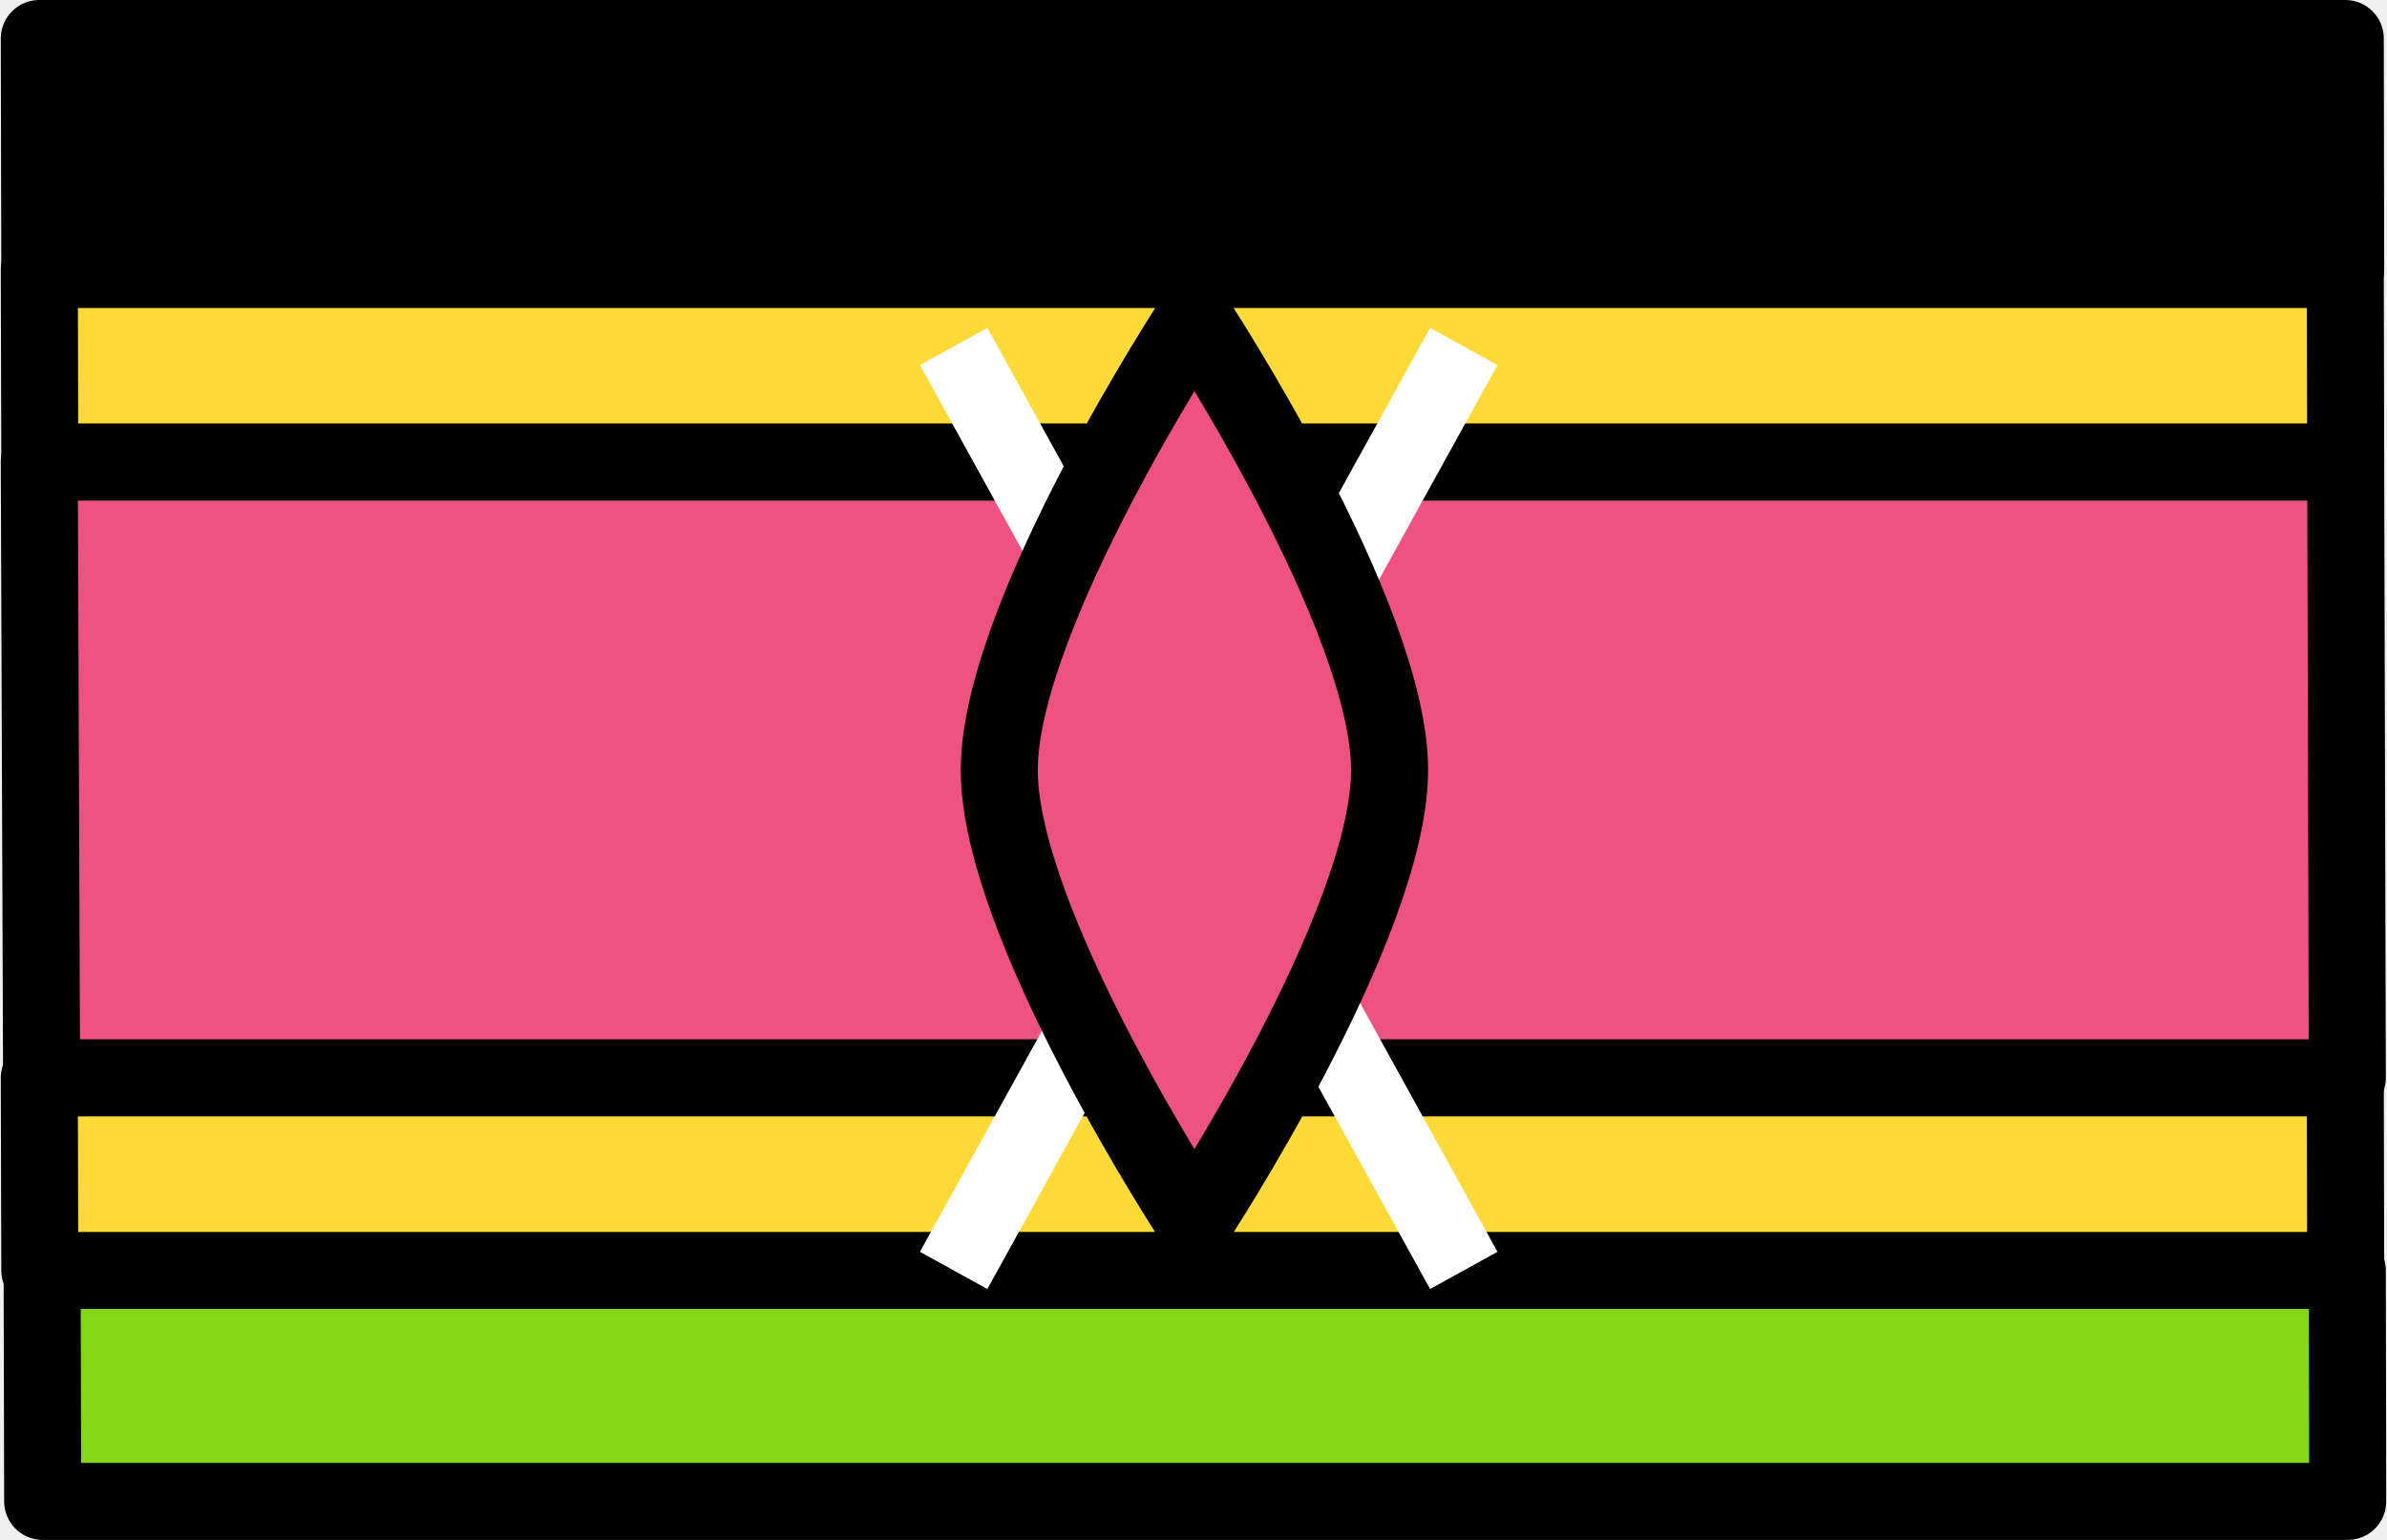
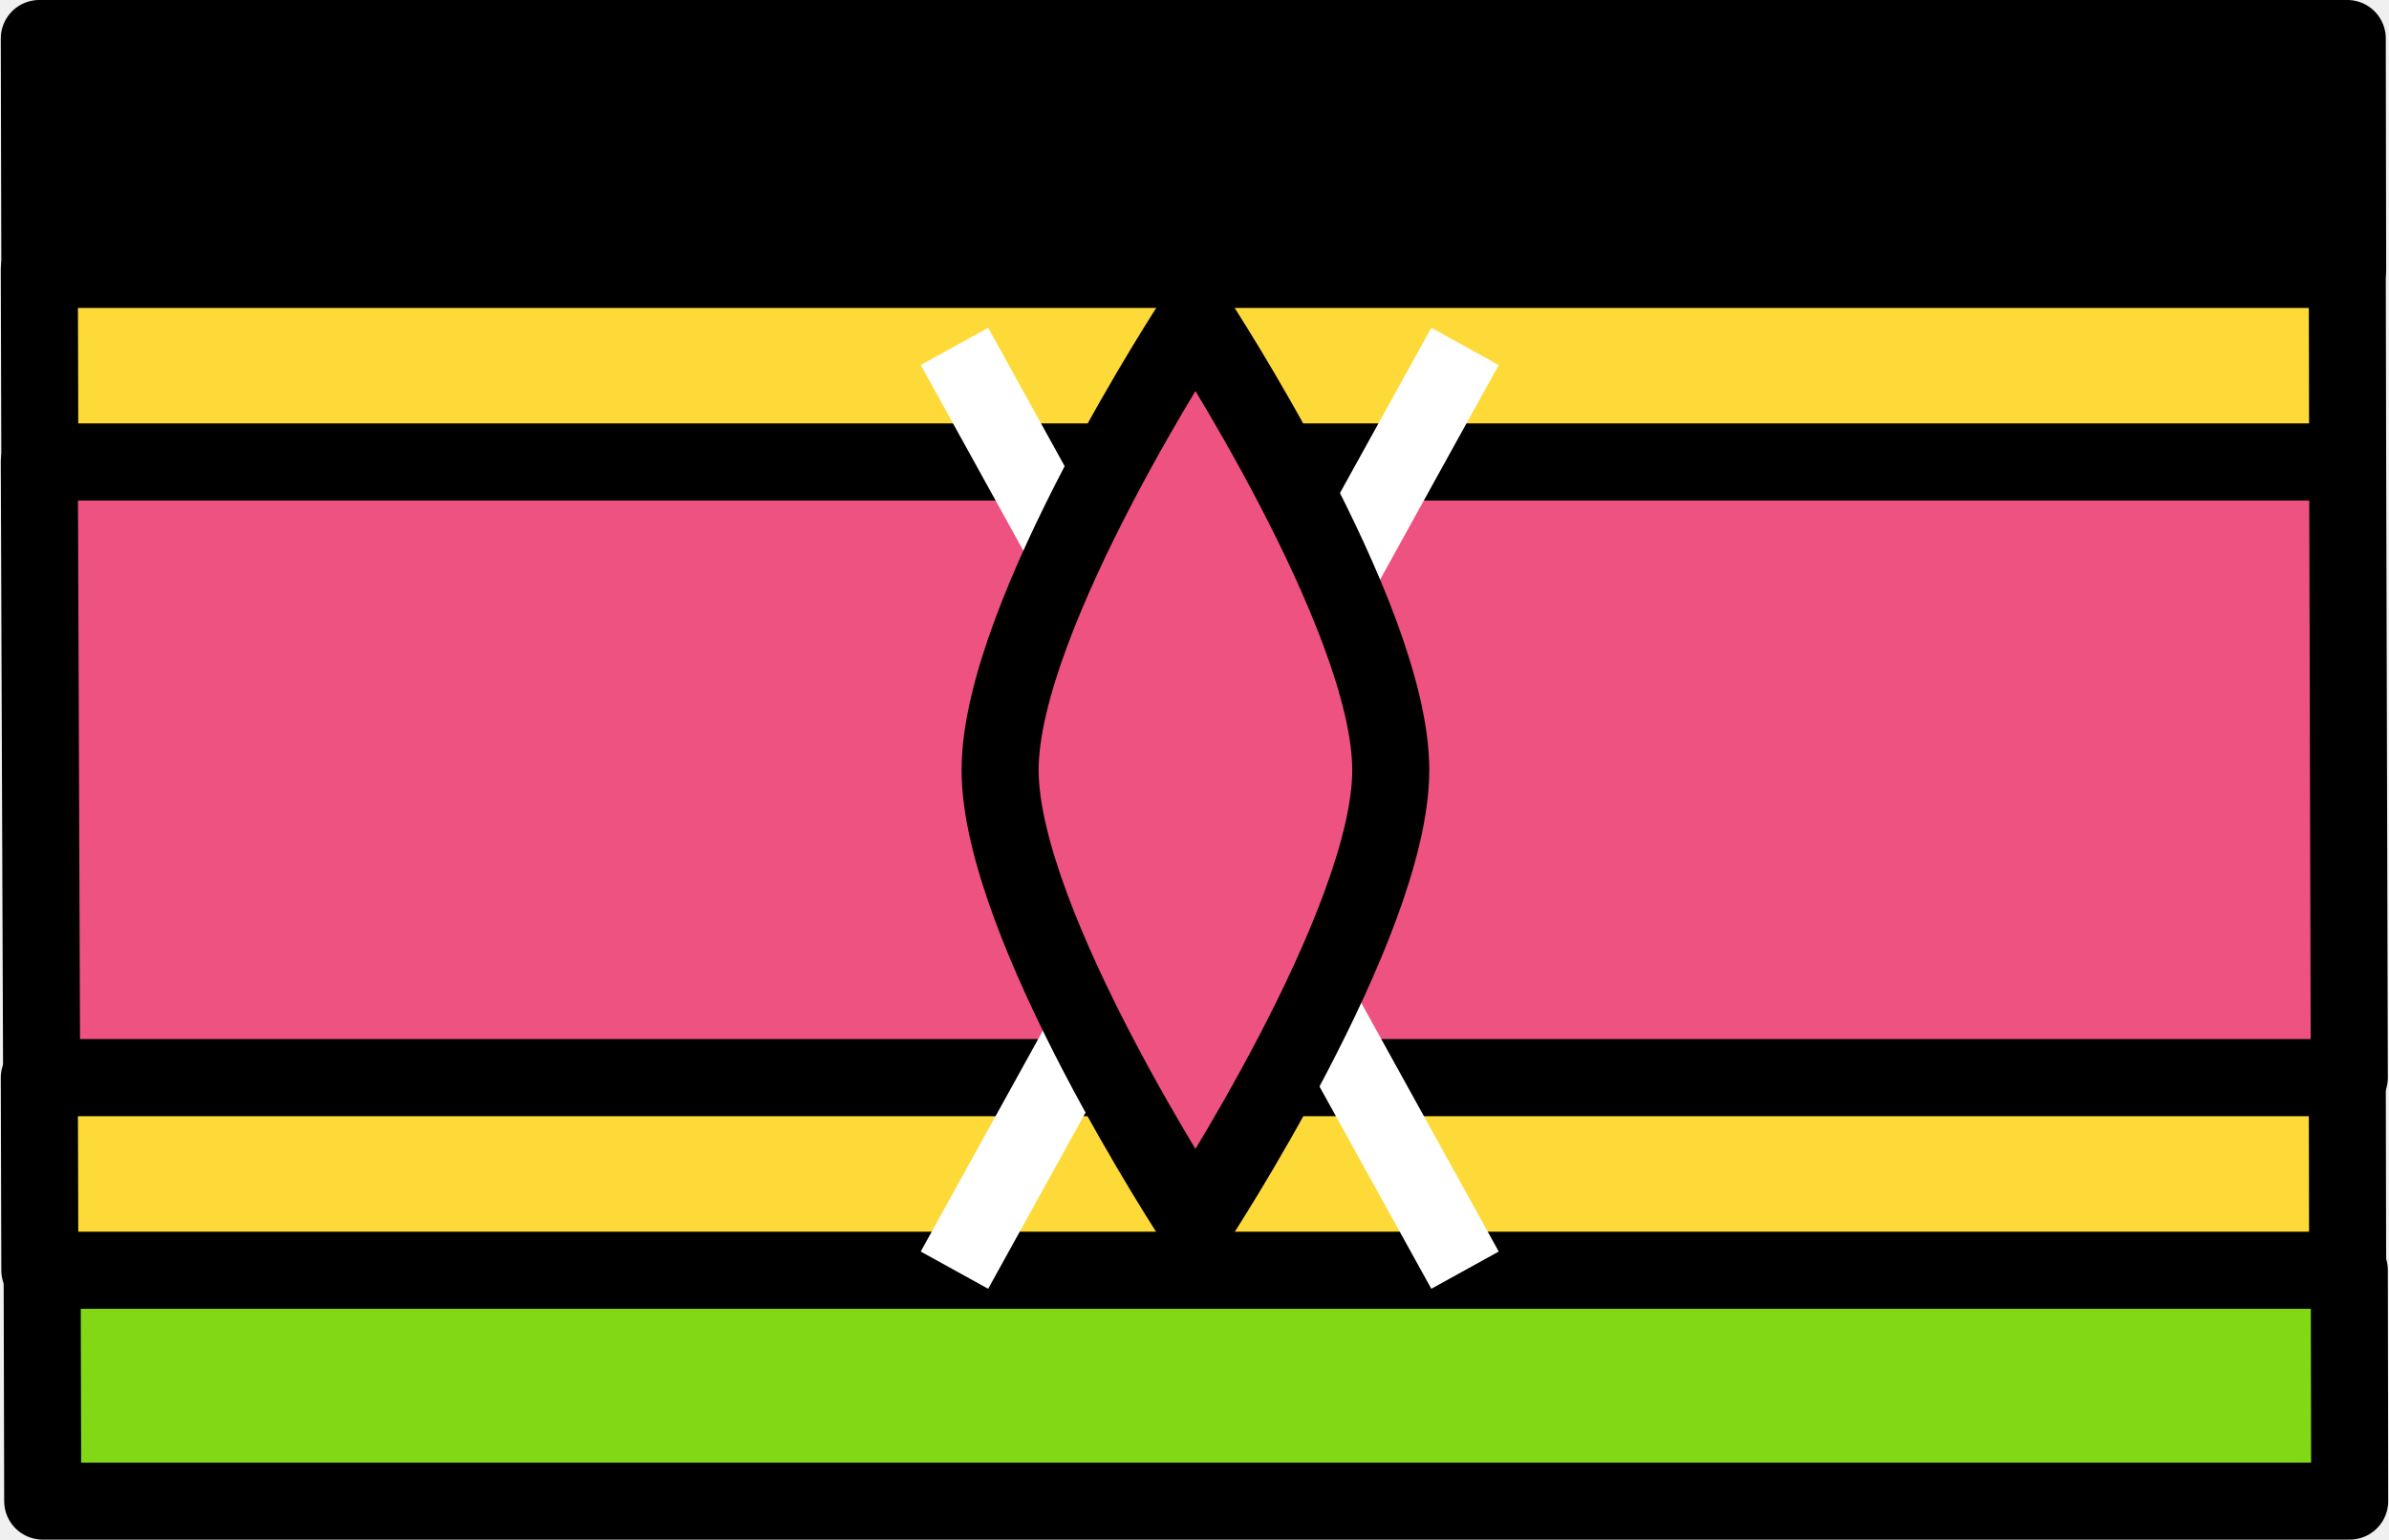
- <svg xmlns="http://www.w3.org/2000/svg" width="248px" height="160px" viewBox="0 0 248 160" version="1.1">
+ <svg xmlns="http://www.w3.org/2000/svg" width="242px" height="156px" viewBox="0 0 242 156" version="1.1">
  <g id="group">
-     <path id="Путь" d="M4.081 48 L4.321 112 243.879 112 243.708 48 Z" fill="#ee5281" fill-opacity="1" stroke="#000000" stroke-width="8" stroke-opacity="1" stroke-linejoin="round" />
-     <path id="Путь-1" d="M4.433 156 L243.919 156 243.879 132 4.377 132 Z" fill="#83d816" fill-opacity="1" stroke="#000000" stroke-width="8" stroke-opacity="1" stroke-linejoin="round" />
-     <path id="Путь-2" d="M243.668 4 L4.081 4 4.136 28 243.708 28 Z" fill="#000000" fill-opacity="1" stroke="#000000" stroke-width="8" stroke-opacity="1" stroke-linejoin="round" />
-     <path id="Путь-3" d="M243.668 28 L4.081 28 4.136 48 243.708 48 Z" fill="#feda38" fill-opacity="1" stroke="#000000" stroke-width="8" stroke-opacity="1" stroke-linejoin="round" />
-     <path id="Путь-4" d="M243.668 112 L4.081 112 4.136 132 243.708 132 Z" fill="#feda38" fill-opacity="1" stroke="#000000" stroke-width="8" stroke-opacity="1" stroke-linejoin="round" />
-     <path id="Путь-5" d="M152.081 36 L99.081 132" fill="none" stroke="#ffffff" stroke-width="8" stroke-opacity="1" stroke-linejoin="round" />
-     <path id="Путь-6" d="M152.081 132 L99.081 36" fill="none" stroke="#ffffff" stroke-width="8" stroke-opacity="1" stroke-linejoin="round" />
-     <path id="Путь-7" d="M144.374 80.017 C144.374 80.012 144.373 80.007 144.373 80.002 144.361 63.898 124.097 33.067 124.097 33.067 124.097 33.067 103.833 63.899 103.821 80.002 103.821 80.007 103.82 80.012 103.82 80.017 103.82 96.117 124.097 126.967 124.097 126.967 124.097 126.967 144.374 96.117 144.374 80.017 Z" fill="#ee5281" fill-opacity="1" stroke="#000000" stroke-width="8" stroke-opacity="1" stroke-linejoin="round" />
+     <path id="Путь" d="M3.982 46.8 L4.216 109.2 237.979 109.2 237.812 46.8 Z" fill="#ee5281" fill-opacity="1" stroke="#000000" stroke-width="7.803" stroke-opacity="1" stroke-linejoin="round" />
+     <path id="Путь-1" d="M4.326 152.1 L238.018 152.1 237.979 128.7 4.271 128.7 Z" fill="#83d816" fill-opacity="1" stroke="#000000" stroke-width="7.803" stroke-opacity="1" stroke-linejoin="round" />
+     <path id="Путь-2" d="M237.773 3.9 L3.982 3.9 4.036 27.3 237.812 27.3 Z" fill="#000000" fill-opacity="1" stroke="#000000" stroke-width="7.803" stroke-opacity="1" stroke-linejoin="round" />
+     <path id="Путь-3" d="M237.773 27.3 L3.982 27.3 4.036 46.8 237.812 46.8 Z" fill="#feda38" fill-opacity="1" stroke="#000000" stroke-width="7.803" stroke-opacity="1" stroke-linejoin="round" />
+     <path id="Путь-4" d="M237.773 109.2 L3.982 109.2 4.036 128.7 237.812 128.7 Z" fill="#feda38" fill-opacity="1" stroke="#000000" stroke-width="7.803" stroke-opacity="1" stroke-linejoin="round" />
+     <path id="Путь-5" d="M148.402 35.1 L96.684 128.7" fill="none" stroke="#ffffff" stroke-width="7.803" stroke-opacity="1" stroke-linejoin="round" />
+     <path id="Путь-6" d="M148.402 128.7 L96.684 35.1" fill="none" stroke="#ffffff" stroke-width="7.803" stroke-opacity="1" stroke-linejoin="round" />
+     <path id="Путь-7" d="M140.881 78.017 C140.881 78.012 140.88 78.007 140.88 78.002 140.868 62.301 121.095 32.24 121.095 32.24 121.095 32.24 101.321 62.302 101.309 78.002 101.309 78.007 101.308 78.012 101.308 78.017 101.308 93.714 121.095 123.793 121.095 123.793 121.095 123.793 140.881 93.714 140.881 78.017 Z" fill="#ee5281" fill-opacity="1" stroke="#000000" stroke-width="7.803" stroke-opacity="1" stroke-linejoin="round" />
  </g>
  <g id="group-1" />
  <g id="group-2" />
  <g id="group-3" />
  <g id="group-4" />
  <g id="group-5" />
  <g id="group-6" />
  <g id="group-7" />
  <g id="group-8" />
  <g id="group-9" />
  <g id="group-10" />
  <g id="group-11" />
  <g id="group-12" />
  <g id="group-13" />
  <g id="group-14" />
  <g id="group-15" />
</svg>
